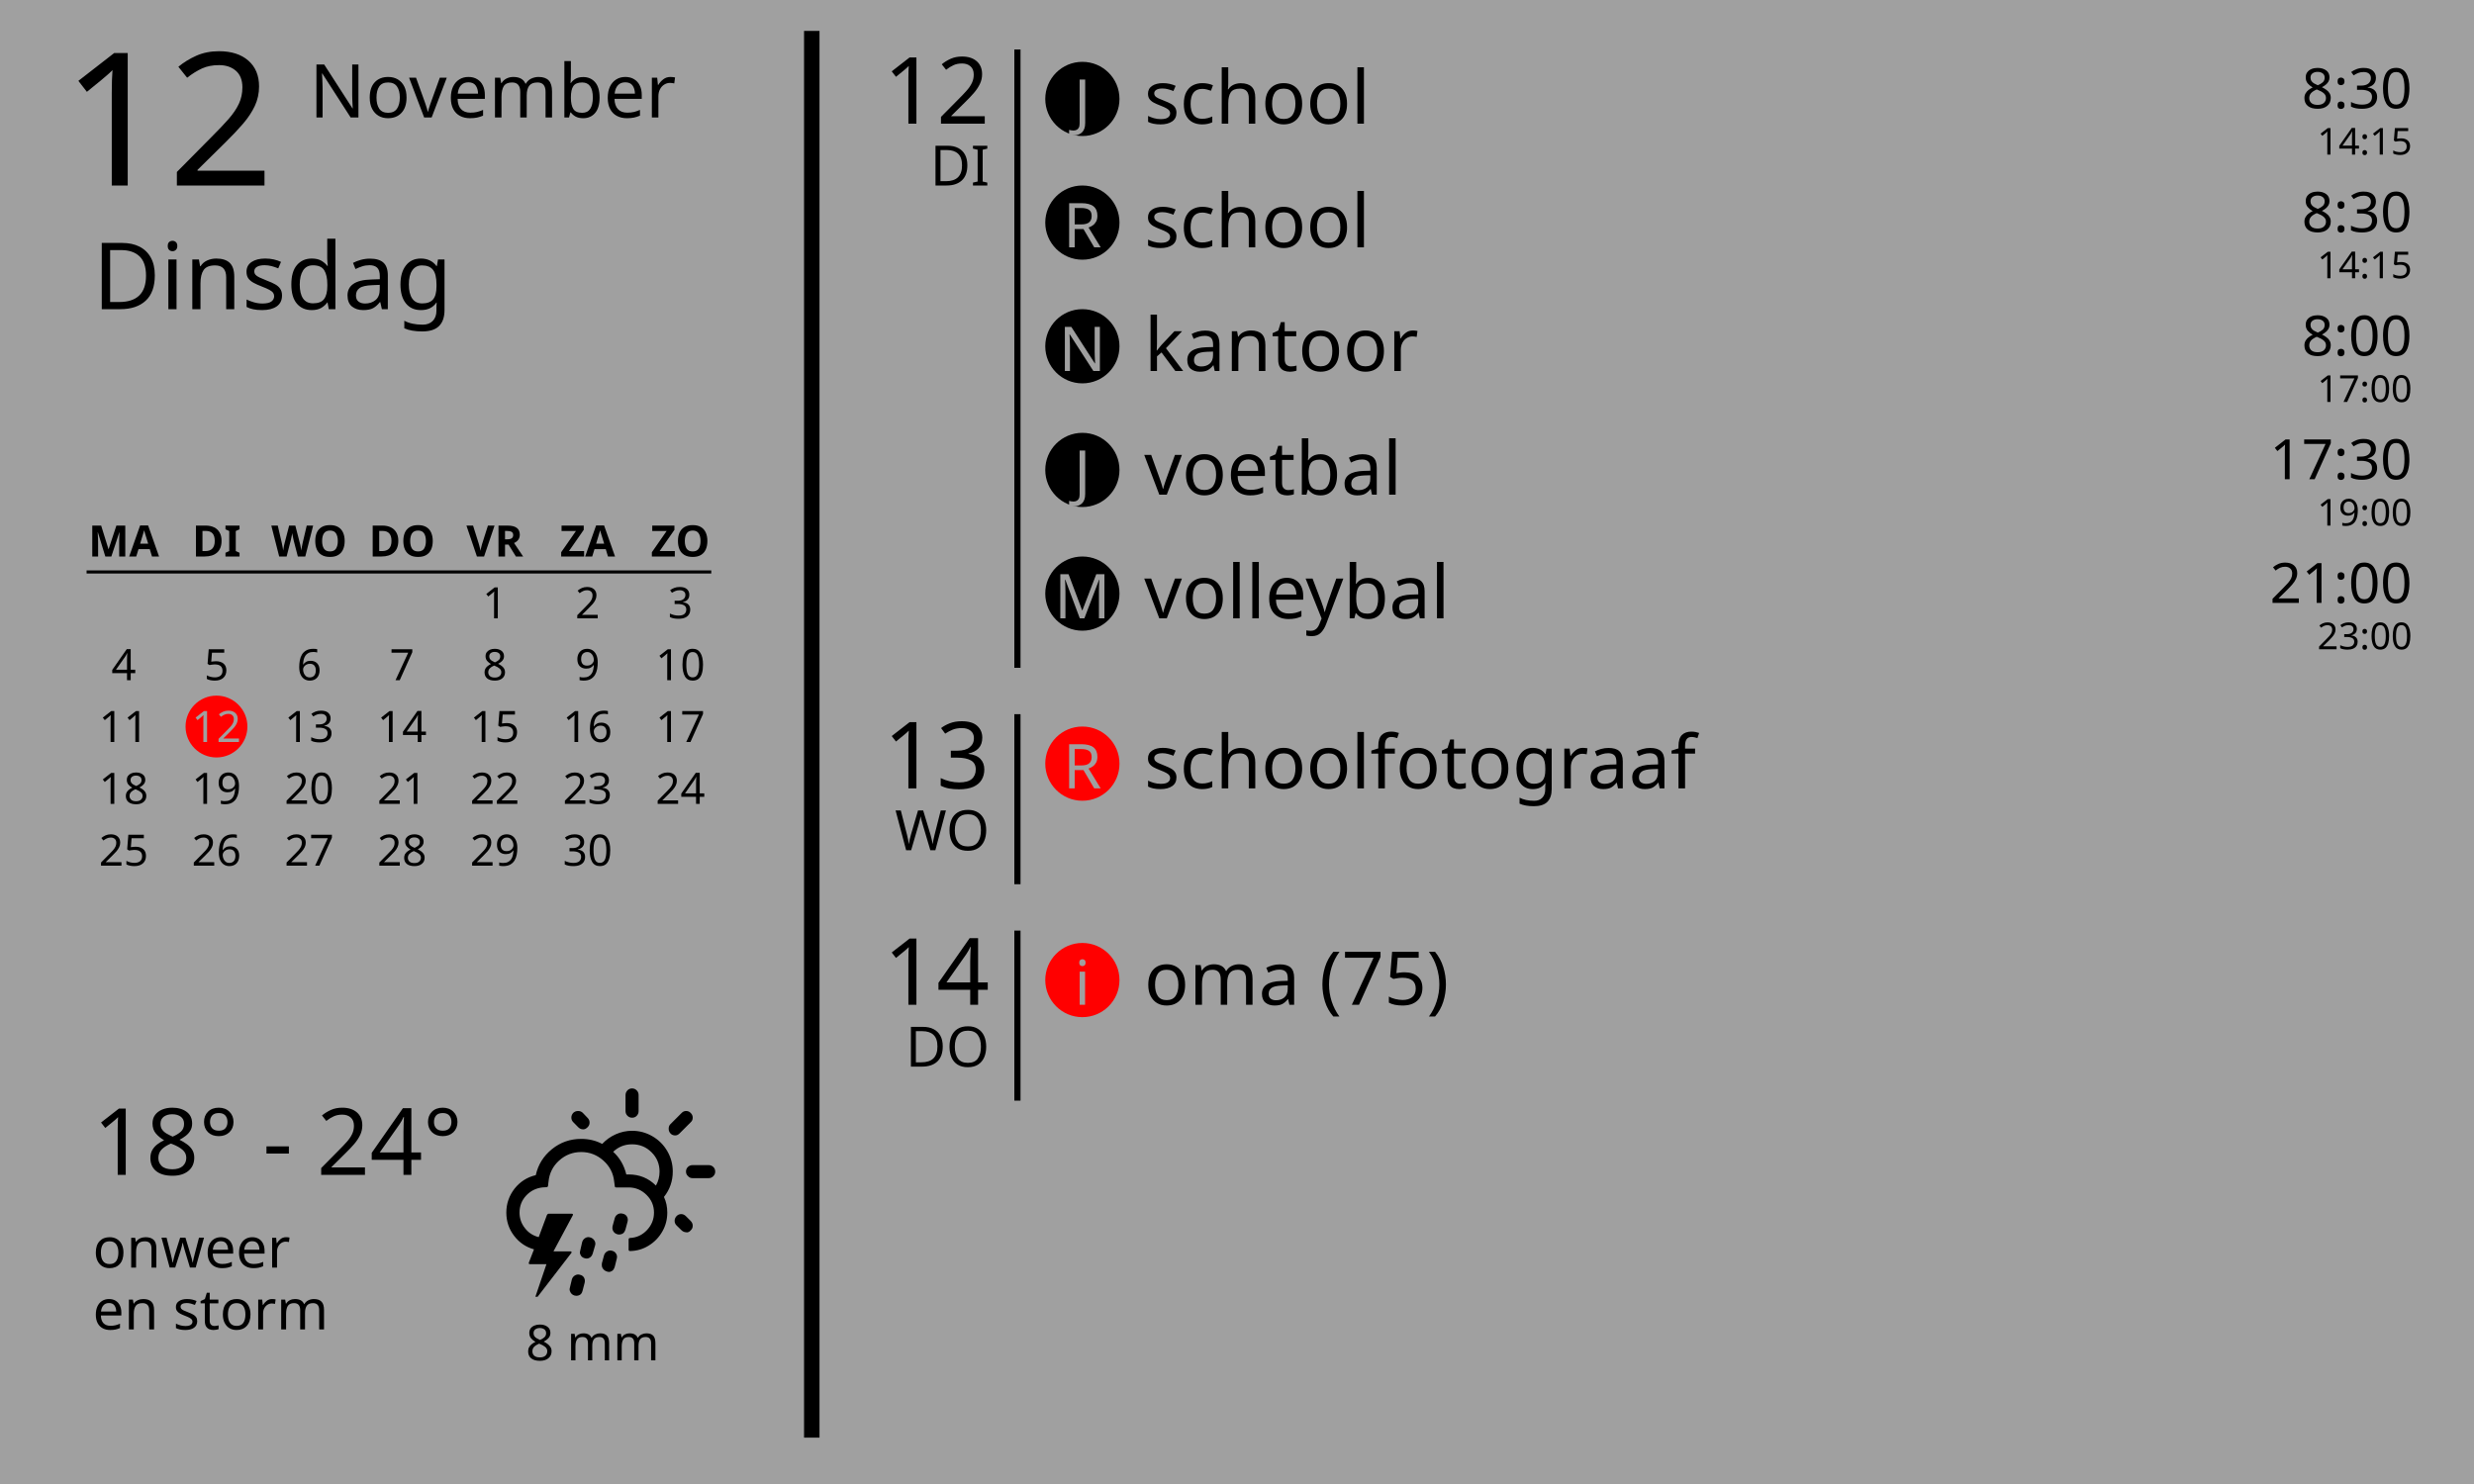
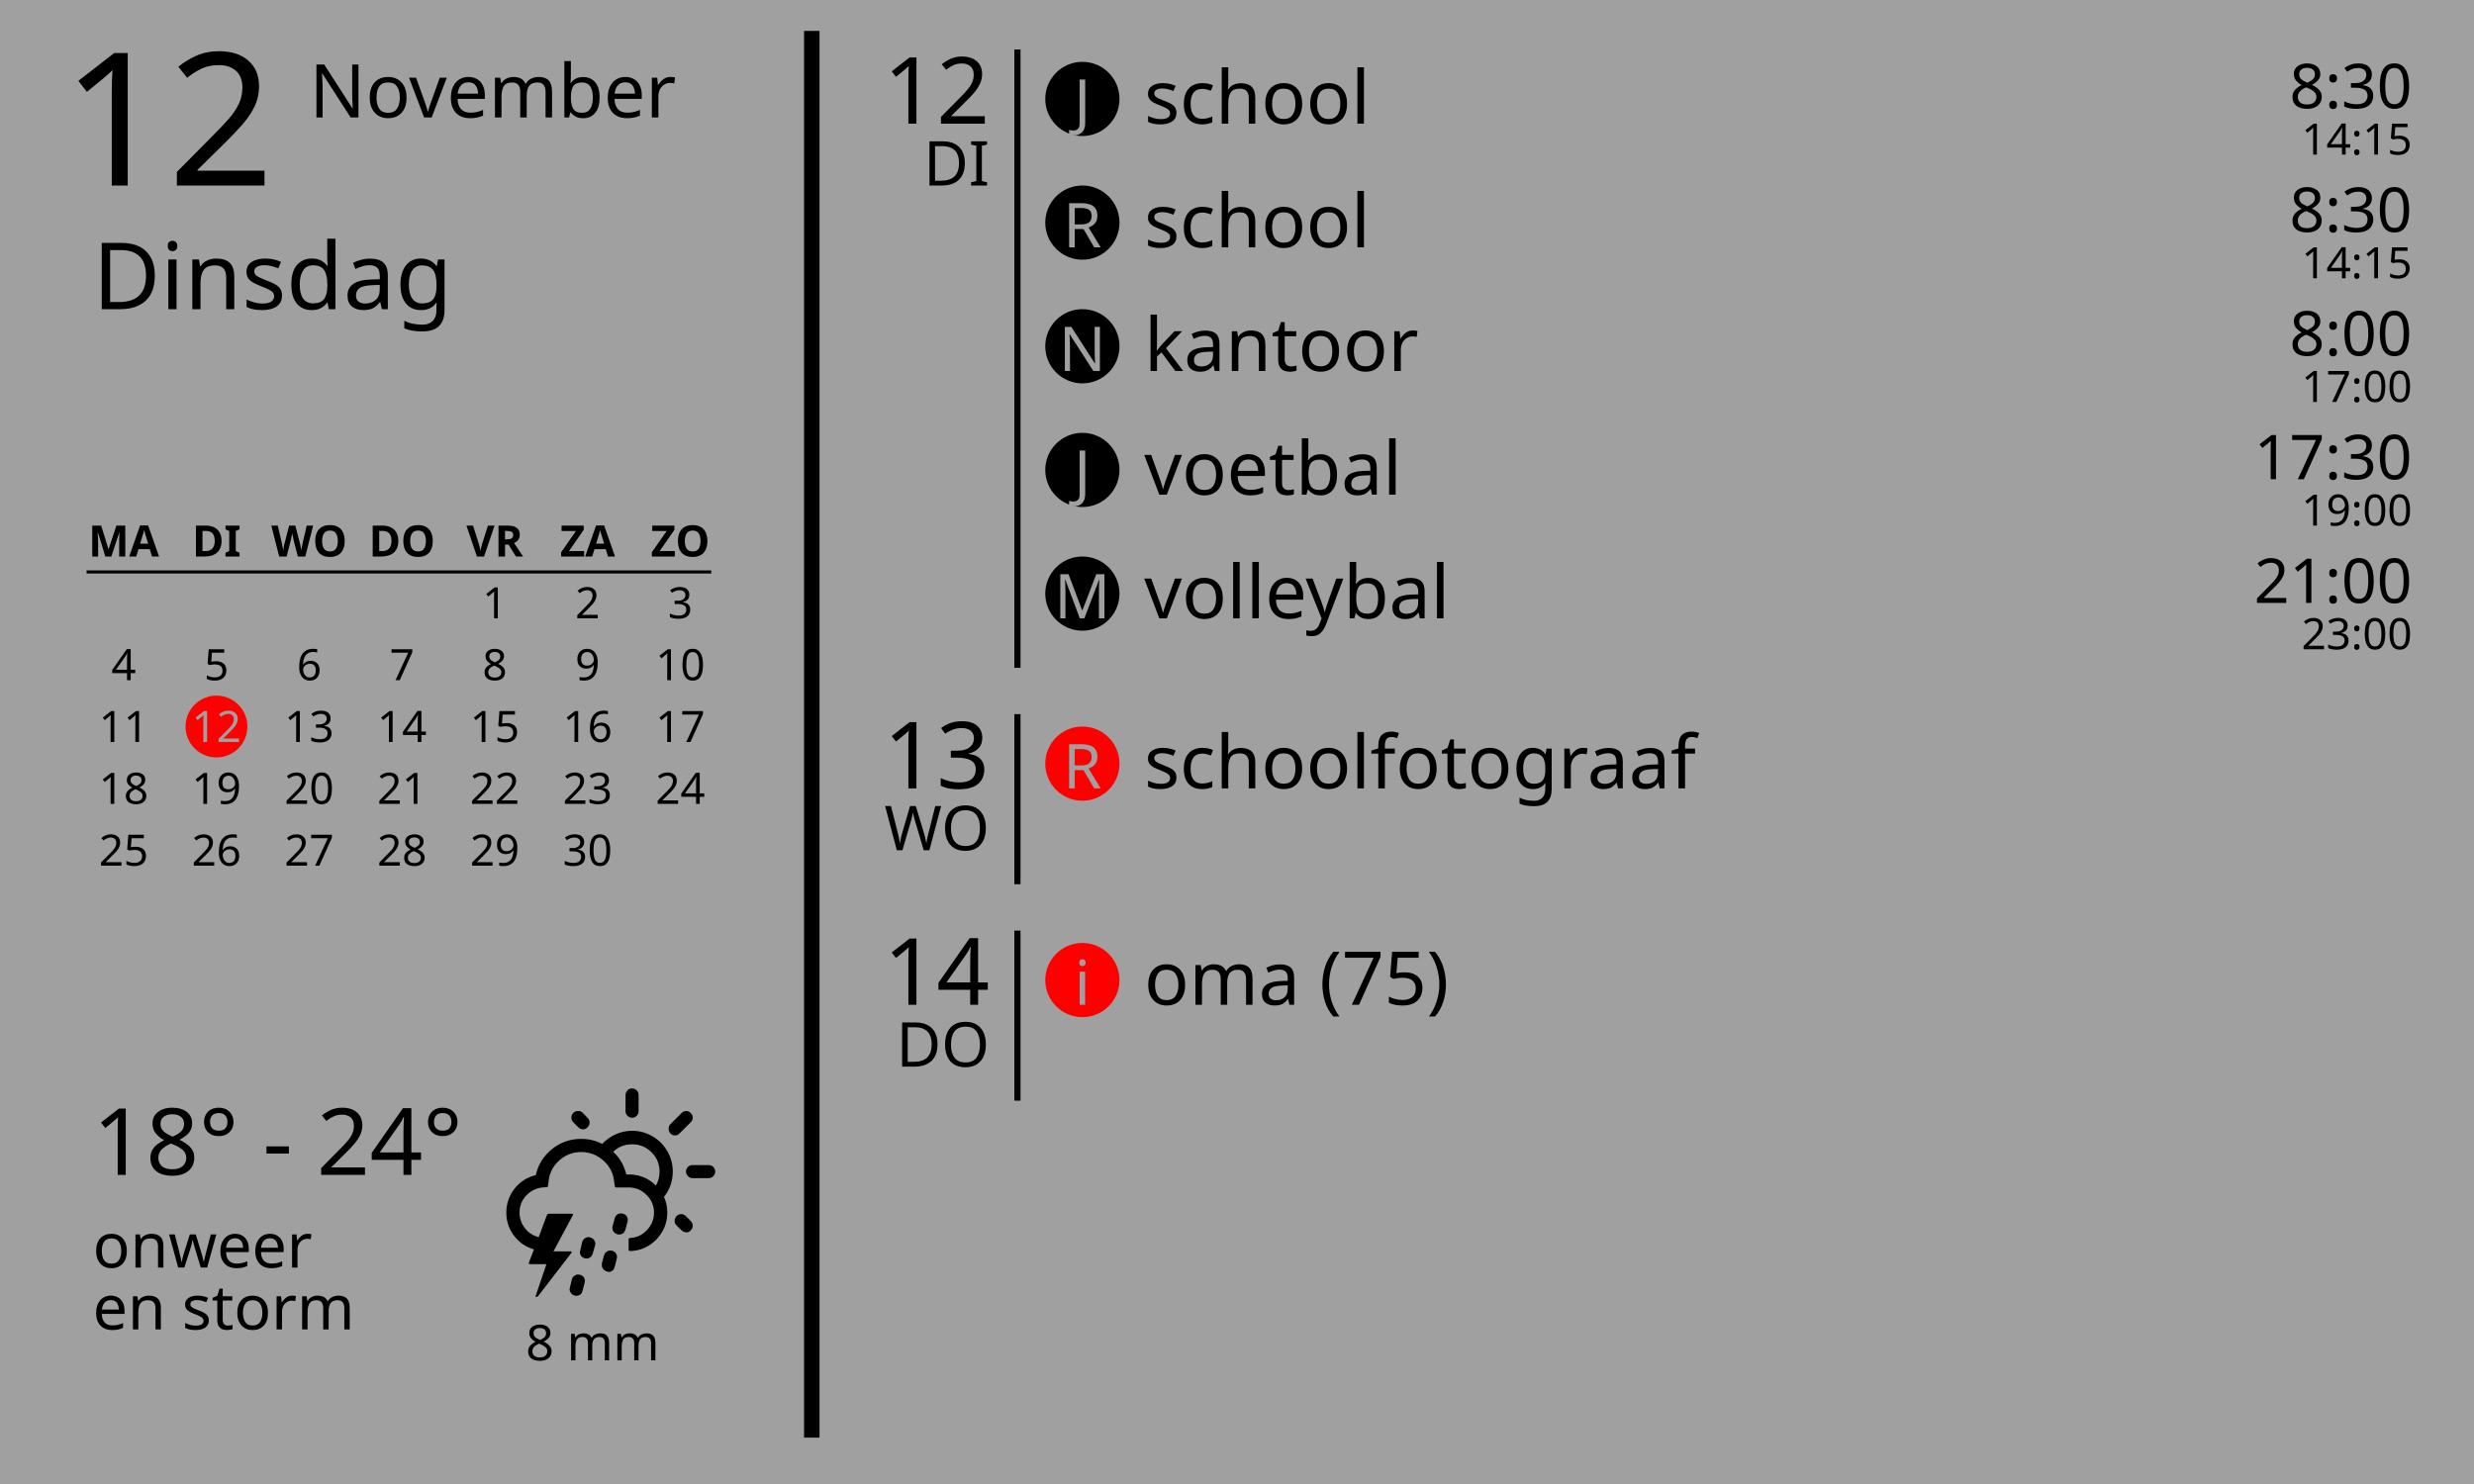
<svg xmlns="http://www.w3.org/2000/svg" width="800" height="480">
  <rect width="800" height="480" x="0" y="0" fill="#A0A0A0" />
  <text x="20" y="60" fill="black" font-size="60" font-family="sans-serif">12</text>
  <text x="100" y="38" fill="black" font-size="24" font-family="sans-serif">November</text>
  <text x="30" y="100" fill="black" font-size="30" font-family="sans-serif">Dinsdag</text>
  <text x="40" y="180" fill="black" font-size="14" font-family="sans-serif" text-anchor="middle" font-weight="bold">MA</text>
  <text x="70" y="180" fill="black" font-size="14" font-family="sans-serif" text-anchor="middle" font-weight="bold">DI</text>
  <text x="100" y="180" fill="black" font-size="14" font-family="sans-serif" text-anchor="middle" font-weight="bold">WO</text>
  <text x="130" y="180" fill="black" font-size="14" font-family="sans-serif" text-anchor="middle" font-weight="bold">DO</text>
  <text x="160" y="180" fill="black" font-size="14" font-family="sans-serif" text-anchor="middle" font-weight="bold">VR</text>
  <text x="190" y="180" fill="black" font-size="14" font-family="sans-serif" text-anchor="middle" font-weight="bold">ZA</text>
  <text x="220" y="180" fill="black" font-size="14" font-family="sans-serif" text-anchor="middle" font-weight="bold">ZO</text>
  <line x1="28" y1="185" x2="230" y2="185" stroke="black" />
  <text x="160" y="200" fill="black" font-size="14" font-family="sans-serif" text-anchor="middle">1</text>
  <text x="190" y="200" fill="black" font-size="14" font-family="sans-serif" text-anchor="middle">2</text>
  <text x="220" y="200" fill="black" font-size="14" font-family="sans-serif" text-anchor="middle">3</text>
  <text x="40" y="220" fill="black" font-size="14" font-family="sans-serif" text-anchor="middle">4</text>
  <text x="70" y="220" fill="black" font-size="14" font-family="sans-serif" text-anchor="middle">5</text>
  <text x="100" y="220" fill="black" font-size="14" font-family="sans-serif" text-anchor="middle">6</text>
  <text x="130" y="220" fill="black" font-size="14" font-family="sans-serif" text-anchor="middle">7</text>
  <text x="160" y="220" fill="black" font-size="14" font-family="sans-serif" text-anchor="middle">8</text>
  <text x="190" y="220" fill="black" font-size="14" font-family="sans-serif" text-anchor="middle">9</text>
  <text x="220" y="220" fill="black" font-size="14" font-family="sans-serif" text-anchor="middle">10</text>
  <text x="40" y="240" fill="black" font-size="14" font-family="sans-serif" text-anchor="middle">11</text>
  <circle r="10" cx="70" cy="235" fill="red" />
  <text x="70" y="240" fill="#A0A0A0" font-size="14" font-family="sans-serif" text-anchor="middle">12</text>
  <text x="100" y="240" fill="black" font-size="14" font-family="sans-serif" text-anchor="middle">13</text>
  <text x="130" y="240" fill="black" font-size="14" font-family="sans-serif" text-anchor="middle">14</text>
  <text x="160" y="240" fill="black" font-size="14" font-family="sans-serif" text-anchor="middle">15</text>
  <text x="190" y="240" fill="black" font-size="14" font-family="sans-serif" text-anchor="middle">16</text>
  <text x="220" y="240" fill="black" font-size="14" font-family="sans-serif" text-anchor="middle">17</text>
  <text x="40" y="260" fill="black" font-size="14" font-family="sans-serif" text-anchor="middle">18</text>
  <text x="70" y="260" fill="black" font-size="14" font-family="sans-serif" text-anchor="middle">19</text>
  <text x="100" y="260" fill="black" font-size="14" font-family="sans-serif" text-anchor="middle">20</text>
  <text x="130" y="260" fill="black" font-size="14" font-family="sans-serif" text-anchor="middle">21</text>
  <text x="160" y="260" fill="black" font-size="14" font-family="sans-serif" text-anchor="middle">22</text>
  <text x="190" y="260" fill="black" font-size="14" font-family="sans-serif" text-anchor="middle">23</text>
  <text x="220" y="260" fill="black" font-size="14" font-family="sans-serif" text-anchor="middle">24</text>
  <text x="40" y="280" fill="black" font-size="14" font-family="sans-serif" text-anchor="middle">25</text>
  <text x="70" y="280" fill="black" font-size="14" font-family="sans-serif" text-anchor="middle">26</text>
  <text x="100" y="280" fill="black" font-size="14" font-family="sans-serif" text-anchor="middle">27</text>
  <text x="130" y="280" fill="black" font-size="14" font-family="sans-serif" text-anchor="middle">28</text>
  <text x="160" y="280" fill="black" font-size="14" font-family="sans-serif" text-anchor="middle">29</text>
  <text x="190" y="280" fill="black" font-size="14" font-family="sans-serif" text-anchor="middle">30</text>
  <path transform="translate(160,350) scale(2.5)" d="M1.49,16.88c0,1.12,0.33,2.12,1,3s1.53,1.47,2.58,1.76l-0.66,1.7c-0.05,0.14,0,0.22,0.14,0.22h2.13l-1.43,4.21h0.29    l4.36-5.66c0.04-0.04,0.04-0.09,0.02-0.14C9.9,21.92,9.85,21.9,9.78,21.9H7.59l2.49-4.65c0.07-0.14,0.03-0.22-0.14-0.22H6.98    c-0.09,0-0.17,0.05-0.23,0.15l-1.07,2.88C4.96,19.88,4.36,19.5,3.9,18.9c-0.47-0.59-0.7-1.26-0.7-2.02c0-0.84,0.28-1.57,0.84-2.18    c0.56-0.61,1.27-0.97,2.11-1.07l0.51-0.03c0.12,0,0.19-0.05,0.22-0.14l0.07-0.59c0.11-1.08,0.56-1.99,1.37-2.72s1.76-1.1,2.86-1.1    c1.09,0,2.04,0.37,2.86,1.1s1.29,1.64,1.4,2.72l0.08,0.59c0,0.11,0.06,0.17,0.18,0.17h1.61c0.89,0,1.66,0.32,2.31,0.96    s0.97,1.4,0.97,2.29c0,0.87-0.3,1.62-0.9,2.26s-1.32,0.98-2.18,1.03c-0.13,0-0.2,0.06-0.2,0.18v1.34c0,0.11,0.07,0.17,0.2,0.17    c0.88-0.02,1.69-0.26,2.42-0.72c0.73-0.45,1.31-1.06,1.74-1.81s0.64-1.57,0.64-2.45c0-0.73-0.14-1.4-0.43-2.02    c0.76-0.96,1.14-2.06,1.14-3.29c0-0.95-0.24-1.83-0.71-2.64c-0.47-0.81-1.11-1.45-1.92-1.92c-0.81-0.47-1.69-0.71-2.64-0.71    c-0.72,0-1.42,0.15-2.1,0.45c-0.68,0.3-1.26,0.72-1.76,1.25c-0.81-0.43-1.71-0.65-2.72-0.65c-1.42,0-2.68,0.44-3.77,1.32    s-1.8,2-2.1,3.37c-1.11,0.26-2.02,0.84-2.74,1.74C1.85,14.7,1.49,15.73,1.49,16.88z M9.67,26.8c0,0.15,0.05,0.31,0.16,0.47    c0.11,0.16,0.26,0.27,0.46,0.34c0.11,0.03,0.2,0.04,0.25,0.04c0.15,0,0.28-0.03,0.38-0.08c0.21-0.08,0.36-0.27,0.43-0.57l0.27-1.03    c0.06-0.25,0.03-0.47-0.08-0.67s-0.3-0.32-0.53-0.37c-0.21-0.07-0.41-0.04-0.62,0.07c-0.21,0.12-0.35,0.29-0.42,0.52l-0.25,1.04    C9.69,26.7,9.67,26.78,9.67,26.8z M9.9,4.59c0,0.23,0.08,0.43,0.25,0.6l0.65,0.66c0.16,0.16,0.34,0.24,0.55,0.26    c0.21,0.03,0.41-0.04,0.61-0.23c0.2-0.18,0.3-0.39,0.3-0.64c0-0.23-0.08-0.43-0.25-0.6l-0.63-0.66c-0.16-0.16-0.36-0.24-0.6-0.24    c-0.25,0-0.46,0.08-0.63,0.24C9.99,4.16,9.9,4.36,9.9,4.59z M11.01,22c-0.01,0.16,0.04,0.32,0.14,0.47c0.1,0.15,0.26,0.26,0.48,0.32    c0.21,0.07,0.42,0.05,0.62-0.06c0.2-0.11,0.34-0.3,0.42-0.56l0.3-1.03c0.07-0.22,0.04-0.43-0.08-0.63s-0.3-0.34-0.54-0.41    c-0.23-0.07-0.44-0.05-0.64,0.07c-0.2,0.12-0.34,0.29-0.41,0.53l-0.24,1.05C11.03,21.9,11.01,21.98,11.01,22z M13.84,23.68    c0,0.14,0.03,0.28,0.1,0.39c0.13,0.21,0.31,0.36,0.54,0.43c0.11,0.04,0.21,0.06,0.28,0.06c0.13,0,0.23-0.02,0.31-0.08    c0.2-0.07,0.35-0.27,0.45-0.6l0.25-1.01c0.07-0.24,0.05-0.45-0.07-0.65c-0.11-0.2-0.28-0.33-0.51-0.39    c-0.23-0.07-0.45-0.05-0.65,0.07c-0.2,0.11-0.34,0.28-0.41,0.51l-0.28,1.04C13.85,23.53,13.84,23.61,13.84,23.68z M15.21,18.86    c0,0.18,0.05,0.34,0.16,0.5c0.11,0.16,0.27,0.27,0.49,0.33c0.17,0.06,0.37,0.04,0.61-0.05c0.2-0.09,0.34-0.28,0.43-0.57l0.27-1    c0.06-0.25,0.04-0.47-0.08-0.67s-0.29-0.32-0.53-0.37c-0.23-0.07-0.44-0.05-0.64,0.06c-0.2,0.11-0.33,0.28-0.4,0.5l-0.29,1.06    C15.22,18.79,15.21,18.86,15.21,18.86z M15.31,9.02c0.67-0.64,1.48-0.97,2.45-0.97c0.98,0,1.82,0.34,2.51,1.03    c0.69,0.68,1.04,1.52,1.04,2.5c0,0.66-0.16,1.26-0.47,1.81c-0.96-0.96-2.13-1.44-3.52-1.44h-0.31C16.72,10.76,16.15,9.78,15.31,9.02    z M16.91,3.75c0,0.24,0.08,0.44,0.25,0.61s0.37,0.25,0.6,0.25c0.24,0,0.44-0.08,0.6-0.25c0.16-0.17,0.24-0.37,0.24-0.61V1.69    c0-0.24-0.08-0.45-0.24-0.61C18.2,0.91,18,0.82,17.76,0.82c-0.24,0-0.44,0.08-0.6,0.25s-0.25,0.37-0.25,0.61V3.75z M22.49,6.04    c0,0.24,0.08,0.44,0.23,0.6c0.14,0.16,0.32,0.24,0.55,0.26c0.23,0.02,0.44-0.07,0.63-0.26l1.44-1.44c0.18-0.16,0.26-0.36,0.26-0.6    s-0.09-0.44-0.26-0.6c-0.16-0.18-0.36-0.26-0.6-0.26c-0.23,0-0.42,0.09-0.58,0.26l-1.44,1.44C22.56,5.59,22.49,5.79,22.49,6.04z     M23.26,17.95c0,0.23,0.08,0.43,0.25,0.6l0.65,0.63c0.18,0.17,0.39,0.25,0.62,0.25l0.02,0.02c0.22,0,0.4-0.09,0.54-0.27    c0.18-0.16,0.26-0.36,0.26-0.6c0-0.23-0.09-0.43-0.26-0.61l-0.62-0.62c-0.18-0.18-0.38-0.27-0.61-0.27c-0.24,0-0.44,0.09-0.6,0.26    C23.35,17.51,23.26,17.72,23.26,17.95z M24.73,11.58c0,0.24,0.09,0.44,0.26,0.59c0.16,0.18,0.36,0.26,0.6,0.26h2.06    c0.24,0,0.44-0.08,0.61-0.25c0.17-0.17,0.25-0.37,0.25-0.6s-0.08-0.44-0.25-0.6c-0.17-0.16-0.37-0.24-0.61-0.24h-2.06    c-0.24,0-0.45,0.08-0.61,0.24C24.81,11.14,24.73,11.34,24.73,11.58z" />
  <text x="30" y="380" fill="black" font-size="30" font-family="sans-serif">18° - 24°</text>
  <text x="170" y="440" fill="black" font-size="16" font-family="sans-serif">8 mm</text>
-   <text x="30" y="410" fill="black" font-size="18" font-family="sans-serif">onweer</text>
-   <text x="30" y="430" fill="black" font-size="18" font-family="sans-serif">en storm</text>
+   <text x="30" y="410" fill="black" font-size="20" font-family="sans-serif">onweer</text>
+   <text x="30" y="430" fill="black" font-size="20" font-family="sans-serif">en storm</text>
  <rect width="5" height="455" x="260" y="10" fill="black" />
  <text x="320" y="40" fill="black" font-size="30" font-family="sans-serif" text-anchor="end">12</text>
-   <text x="320" y="60" fill="black" font-size="18" font-family="sans-serif" text-anchor="end">DI</text>
+   <text x="320" y="60" fill="black" font-size="20" font-family="sans-serif" text-anchor="end">DI</text>
  <rect width="2" height="200" x="328" y="16" fill="black" />
  <circle r="12" cx="350" cy="32" fill="black" />
  <text x="350" y="40" fill="#A0A0A0" font-size="20" font-family="sans-serif" text-anchor="middle">J</text>
  <text x="370" y="40" fill="#black" font-size="24" font-family="sans-serif">school</text>
-   <text x="780" y="35" fill="#black" font-size="18" font-family="sans-serif" text-anchor="end">8:30</text>
-   <text x="780" y="50" fill="#black" font-size="12" font-family="sans-serif" text-anchor="end">14:15</text>
+   <text x="780" y="35" fill="#black" font-size="20" font-family="sans-serif" text-anchor="end">8:30</text>
+   <text x="780" y="50" fill="#black" font-size="14" font-family="sans-serif" text-anchor="end">14:15</text>
  <circle r="12" cx="350" cy="72" fill="black" />
  <text x="350" y="80" fill="#A0A0A0" font-size="20" font-family="sans-serif" text-anchor="middle">R</text>
  <text x="370" y="80" fill="#black" font-size="24" font-family="sans-serif">school</text>
-   <text x="780" y="75" fill="#black" font-size="18" font-family="sans-serif" text-anchor="end">8:30</text>
-   <text x="780" y="90" fill="#black" font-size="12" font-family="sans-serif" text-anchor="end">14:15</text>
+   <text x="780" y="75" fill="#black" font-size="20" font-family="sans-serif" text-anchor="end">8:30</text>
+   <text x="780" y="90" fill="#black" font-size="14" font-family="sans-serif" text-anchor="end">14:15</text>
  <circle r="12" cx="350" cy="112" fill="black" />
  <text x="350" y="120" fill="#A0A0A0" font-size="20" font-family="sans-serif" text-anchor="middle">N</text>
  <text x="370" y="120" fill="#black" font-size="24" font-family="sans-serif">kantoor</text>
-   <text x="780" y="115" fill="#black" font-size="18" font-family="sans-serif" text-anchor="end">8:00</text>
-   <text x="780" y="130" fill="#black" font-size="12" font-family="sans-serif" text-anchor="end">17:00</text>
+   <text x="780" y="115" fill="#black" font-size="20" font-family="sans-serif" text-anchor="end">8:00</text>
+   <text x="780" y="130" fill="#black" font-size="14" font-family="sans-serif" text-anchor="end">17:00</text>
  <circle r="12" cx="350" cy="152" fill="black" />
  <text x="350" y="160" fill="#A0A0A0" font-size="20" font-family="sans-serif" text-anchor="middle">J</text>
  <text x="370" y="160" fill="#black" font-size="24" font-family="sans-serif">voetbal</text>
-   <text x="780" y="155" fill="#black" font-size="18" font-family="sans-serif" text-anchor="end">17:30</text>
-   <text x="780" y="170" fill="#black" font-size="12" font-family="sans-serif" text-anchor="end">19:00</text>
+   <text x="780" y="155" fill="#black" font-size="20" font-family="sans-serif" text-anchor="end">17:30</text>
+   <text x="780" y="170" fill="#black" font-size="14" font-family="sans-serif" text-anchor="end">19:00</text>
  <circle r="12" cx="350" cy="192" fill="black" />
  <text x="350" y="200" fill="#A0A0A0" font-size="20" font-family="sans-serif" text-anchor="middle">M</text>
  <text x="370" y="200" fill="#black" font-size="24" font-family="sans-serif">volleybal</text>
-   <text x="780" y="195" fill="#black" font-size="18" font-family="sans-serif" text-anchor="end">21:00</text>
-   <text x="780" y="210" fill="#black" font-size="12" font-family="sans-serif" text-anchor="end">23:00</text>
+   <text x="780" y="195" fill="#black" font-size="20" font-family="sans-serif" text-anchor="end">21:00</text>
+   <text x="780" y="210" fill="#black" font-size="14" font-family="sans-serif" text-anchor="end">23:00</text>
  <text x="320" y="255" fill="black" font-size="30" font-family="sans-serif" text-anchor="end">13</text>
-   <text x="320" y="275" fill="black" font-size="18" font-family="sans-serif" text-anchor="end">WO</text>
+   <text x="320" y="275" fill="black" font-size="20" font-family="sans-serif" text-anchor="end">WO</text>
  <rect width="2" height="55" x="328" y="231" fill="black" />
  <circle r="12" cx="350" cy="247" fill="red" />
  <text x="350" y="255" fill="#A0A0A0" font-size="20" font-family="sans-serif" text-anchor="middle">R</text>
  <text x="370" y="255" fill="#black" font-size="24" font-family="sans-serif">schoolfotograaf</text>
  <text x="320" y="325" fill="black" font-size="30" font-family="sans-serif" text-anchor="end">14</text>
-   <text x="320" y="345" fill="black" font-size="18" font-family="sans-serif" text-anchor="end">DO</text>
+   <text x="320" y="345" fill="black" font-size="20" font-family="sans-serif" text-anchor="end">DO</text>
  <rect width="2" height="55" x="328" y="301" fill="black" />
  <circle r="12" cx="350" cy="317" fill="red" />
  <text x="350" y="325" fill="#A0A0A0" font-size="20" font-family="sans-serif" text-anchor="middle">i</text>
  <text x="370" y="325" fill="#black" font-size="24" font-family="sans-serif">oma (75)</text>
</svg>
